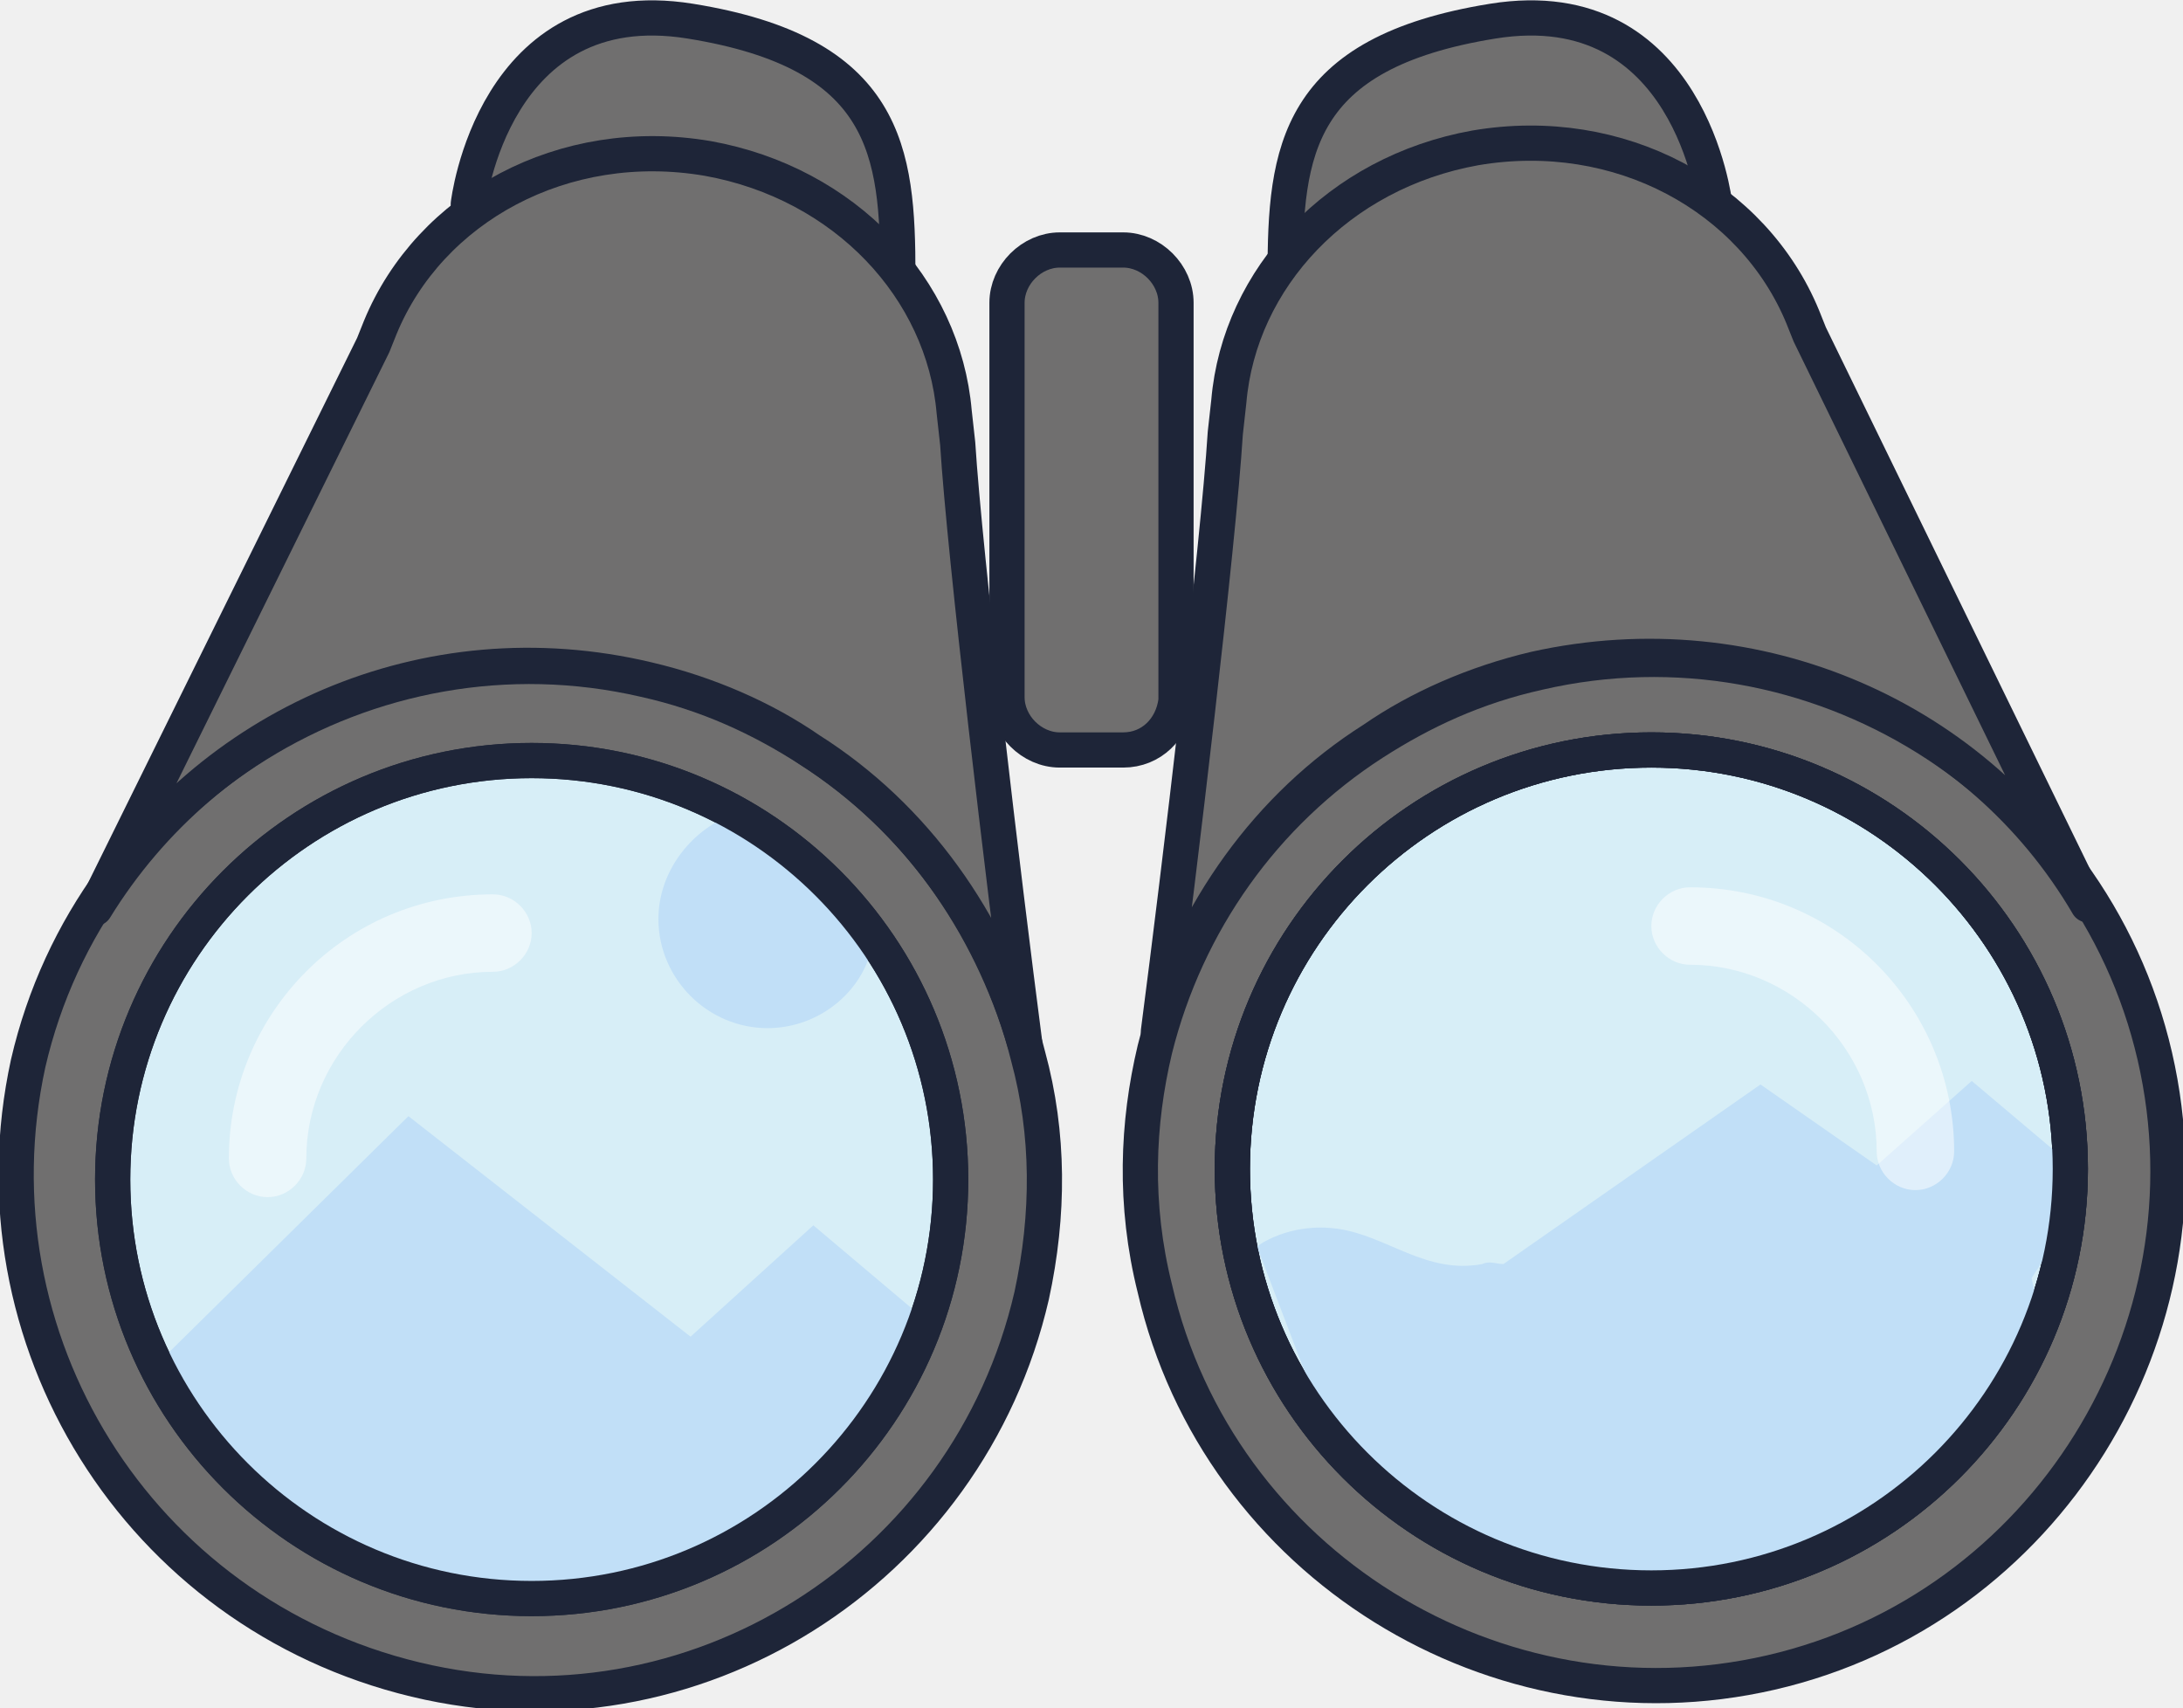
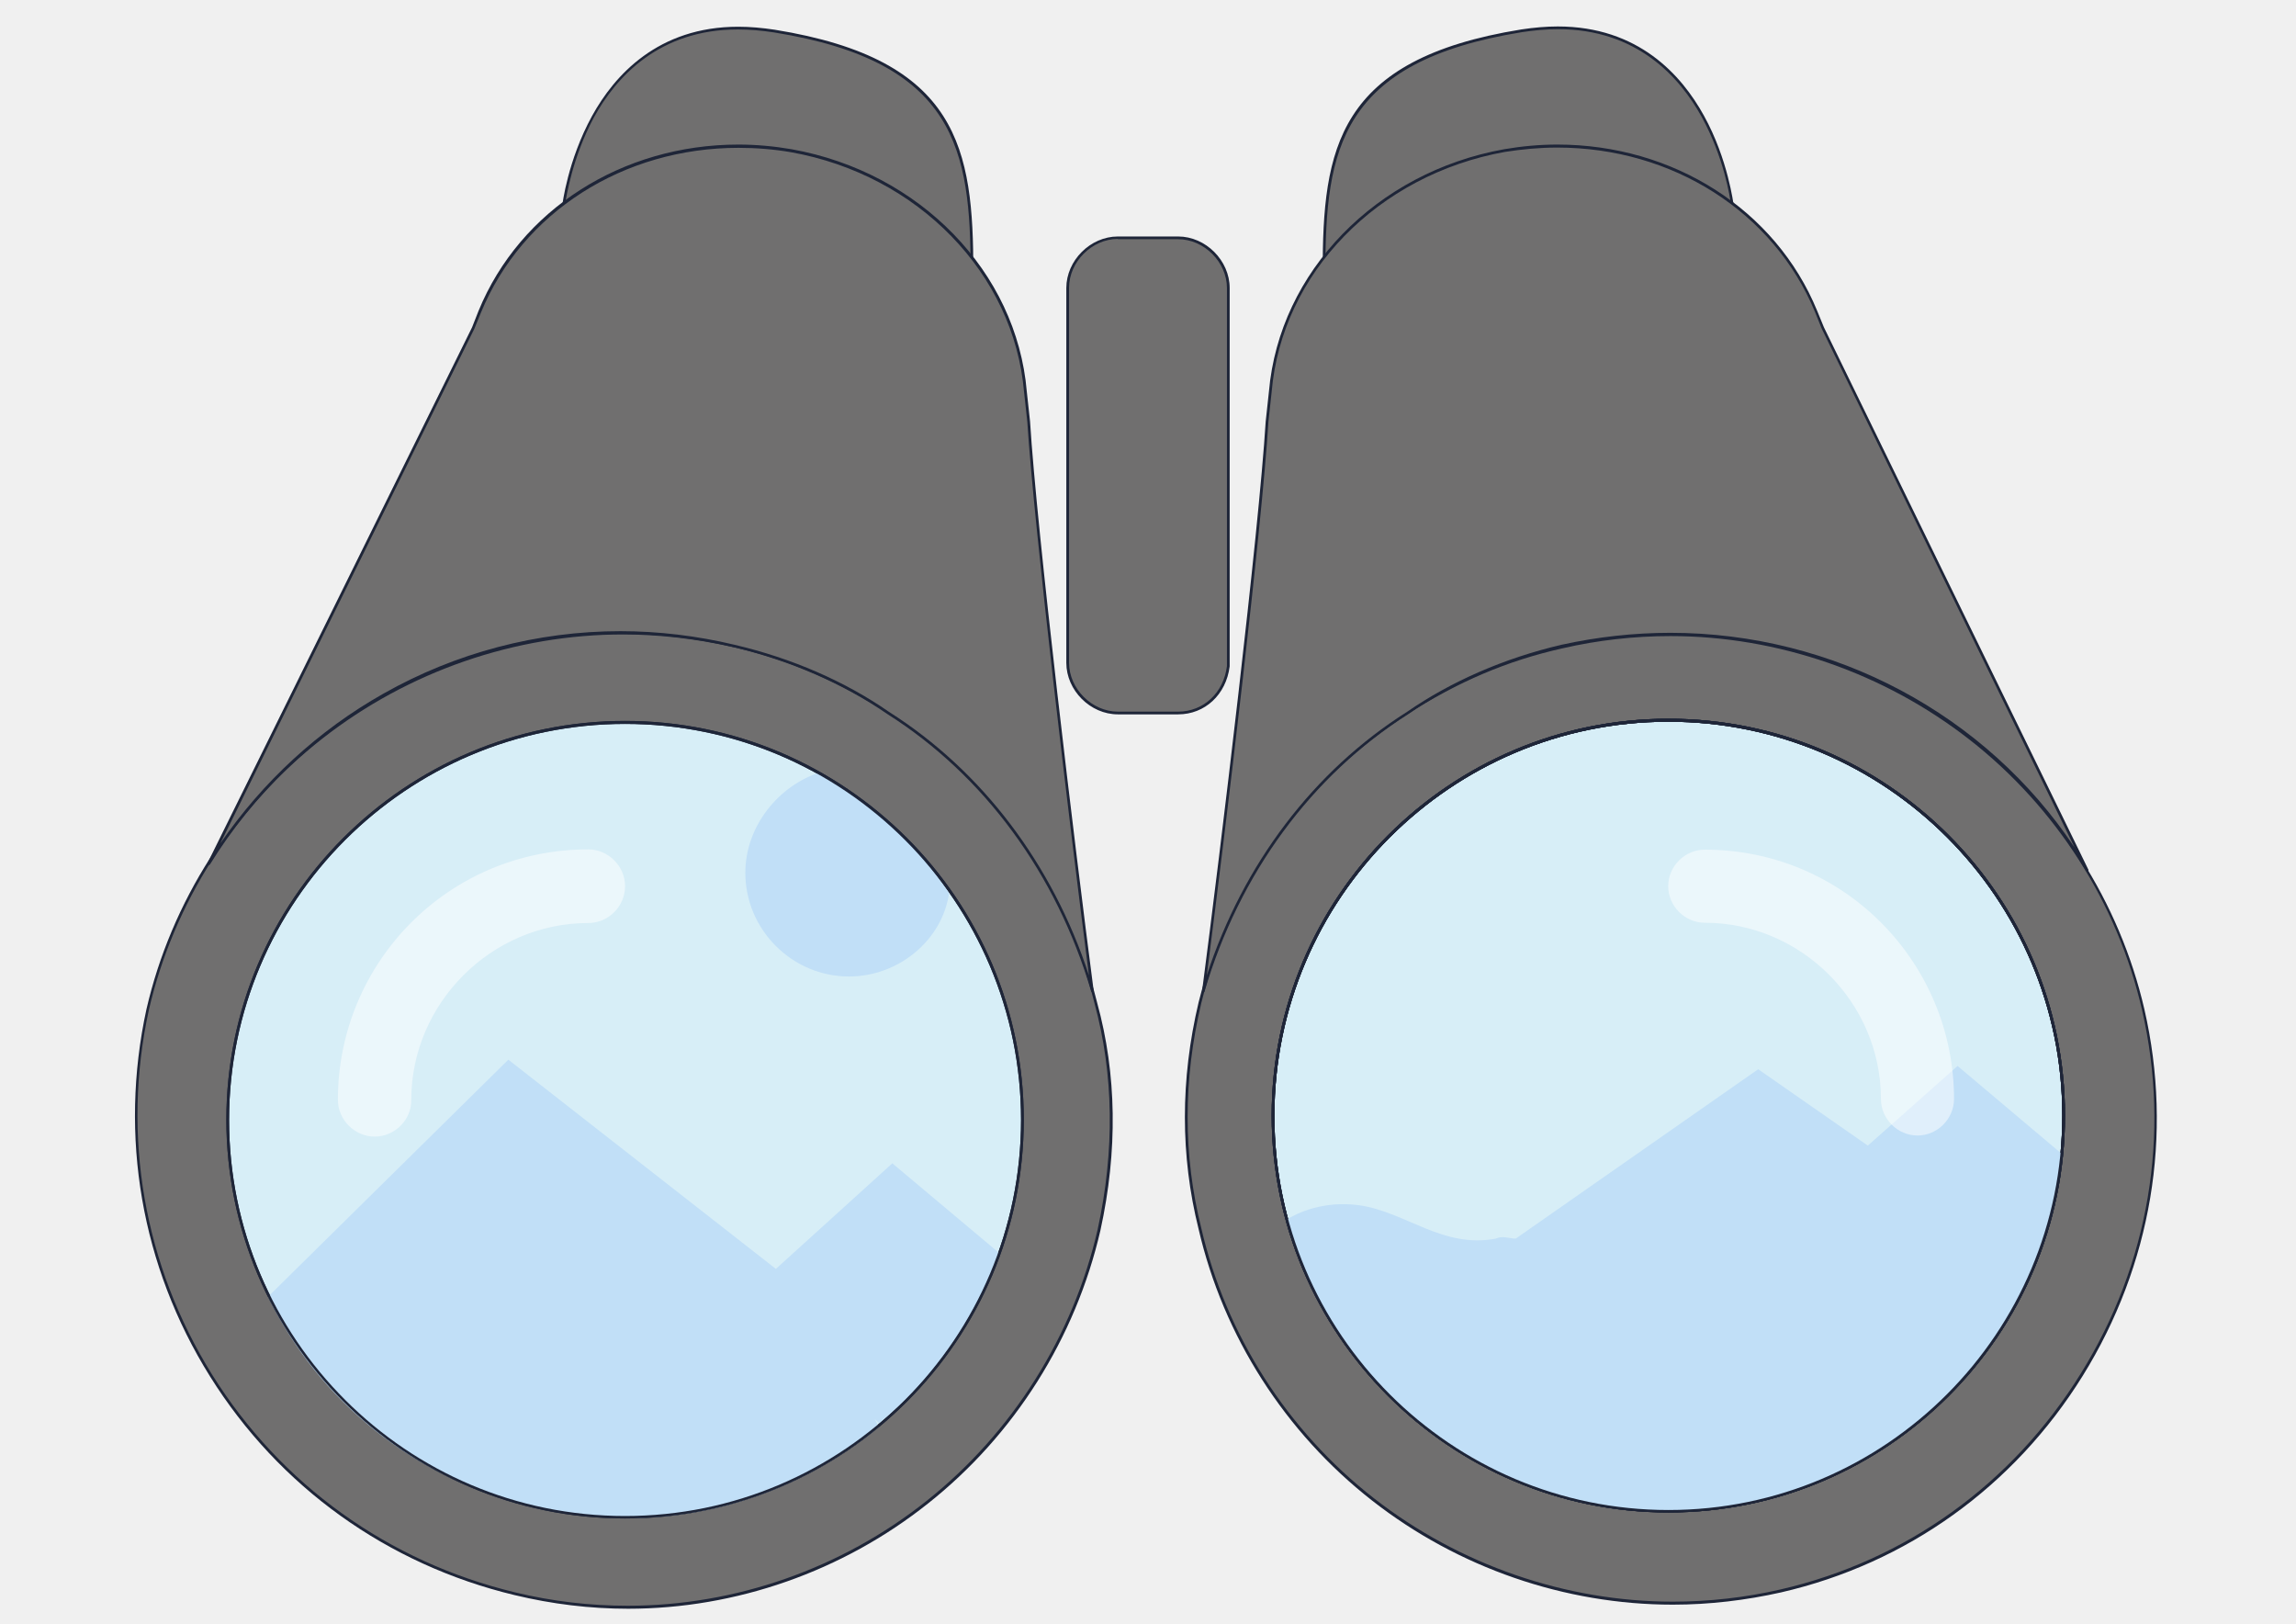
- <svg xmlns="http://www.w3.org/2000/svg" version="1.1" id="Calque_1" x="0px" y="0px" viewBox="0 0 62 48.5" enable-background="new 0 0 62 48.5" xml:space="preserve">
-   <path fill="#706F6F" stroke="#1E2538" stroke-linecap="round" stroke-linejoin="round" stroke-miterlimit="10" d="M13.3,5.8  c0,0,0.7-6.1,6.3-5.2s5.9,3.7,5.9,7.2l-3.4,2.1L13.3,5.8z" />
-   <path fill="#706F6F" stroke="#1E2538" stroke-linecap="round" stroke-linejoin="round" stroke-miterlimit="10" d="M48.7,5.8  c0,0-0.7-6.1-6.3-5.2s-5.9,3.7-5.9,7.2l3.4,2.1L48.7,5.8z" />
-   <path fill="#706F6F" stroke="#1E2538" stroke-linecap="round" stroke-linejoin="round" stroke-miterlimit="10" d="M29.2,30  c-0.9-3.6-3.1-6.7-6.2-8.7c-1.4-0.9-2.9-1.6-4.7-2c-7.8-1.8-15.7,3.1-17.5,10.9C-0.9,38,3.9,45.8,11.8,47.7s15.7-3.1,17.5-10.9  C29.8,34.5,29.8,32.2,29.2,30z" />
-   <circle fill="#D7EEF7" stroke="#1E2538" stroke-linecap="round" stroke-linejoin="round" stroke-miterlimit="10" cx="15.1" cy="33.5" r="11.9" />
-   <path fill="#706F6F" stroke="#1E2538" stroke-linecap="round" stroke-linejoin="round" stroke-miterlimit="10" d="M31.9,21.3h-1.8  c-0.8,0-1.5-0.7-1.5-1.5V8.6c0-0.8,0.7-1.5,1.5-1.5h1.8c0.8,0,1.5,0.7,1.5,1.5v11.3C33.3,20.7,32.7,21.3,31.9,21.3z" />
-   <path fill="#706F6F" stroke="#1E2538" stroke-linecap="round" stroke-linejoin="round" stroke-miterlimit="10" d="M18.4,19.3  c1.7,0.4,3.3,1.1,4.6,2c3,1.9,5.1,4.9,6.1,8.3c-0.6-4.6-1.7-13.8-1.9-17l-0.1-0.9c-0.3-3.5-3.1-6.5-7-7.2c-4.1-0.7-7.9,1.4-9.3,4.8  l-0.2,0.5L2.7,25.8C5.9,20.6,12.1,17.8,18.4,19.3z" />
-   <path fill="#706F6F" stroke="#1E2538" stroke-linecap="round" stroke-linejoin="round" stroke-miterlimit="10" d="M32.8,29.8  c0.9-3.6,3.1-6.7,6.2-8.7c1.4-0.9,2.9-1.6,4.7-2c7.8-1.8,15.7,3.1,17.5,10.9c1.8,7.8-3.1,15.7-10.9,17.5s-15.7-3.1-17.5-10.9  C32.2,34.2,32.3,31.9,32.8,29.8z" />
-   <circle fill="#D7EEF7" stroke="#1E2538" stroke-linecap="round" stroke-linejoin="round" stroke-miterlimit="10" cx="46.9" cy="33.2" r="11.9" />
-   <path fill="#706F6F" stroke="#1E2538" stroke-linecap="round" stroke-linejoin="round" stroke-miterlimit="10" d="M43.6,19  c-1.7,0.4-3.3,1.1-4.6,2c-3,1.9-5.1,4.9-6.1,8.3c0.6-4.6,1.7-13.8,1.9-17l0.1-0.9c0.3-3.5,3.1-6.5,7-7.2c4.1-0.7,7.9,1.4,9.3,4.8  l0.2,0.5l7.9,16.2C56.2,20.4,49.9,17.6,43.6,19z" />
-   <path fill="#C1DFF7" d="M11.6,31.7l-7.2,7.1c1.5,3.1,4.4,5.5,8,6.3c3.8,0.9,7.5-0.1,10.3-2.4l-2.4-4.2L11.6,31.7z" />
-   <path fill="none" d="M23.1,34.8l3.2,2.7c0.2-0.4,0.3-0.9,0.4-1.4c1.5-6.4-2.5-12.8-8.9-14.3C11.4,20.4,5,24.4,3.5,30.8  C2,37.2,6,43.6,12.4,45.1c3.8,0.9,7.5-0.1,10.3-2.4l-3.4-3.3L23.1,34.8z" />
-   <path fill="#C1DFF7" d="M26.3,37.5l-3.2-2.7l-4.3,3.9l3.9,3.9C24.3,41.3,25.5,39.6,26.3,37.5z" />
-   <circle fill="none" stroke="#1E2538" stroke-linecap="round" stroke-linejoin="round" stroke-miterlimit="10" cx="46.9" cy="33.2" r="11.9" />
-   <path opacity="0.5" fill="#FFFFFF" d="M7.6,34c-0.6,0-1.1-0.5-1.1-1.1c0-4.1,3.3-7.5,7.5-7.5c0.6,0,1.1,0.5,1.1,1.1  c0,0.6-0.5,1.1-1.1,1.1c-2.9,0-5.3,2.4-5.3,5.3C8.7,33.5,8.2,34,7.6,34z" />
-   <path fill="#C1DFF7" d="M57.7,36.3c0.6-0.9,1.1-1.8,1.5-2.9l-3.2-2.7l-2.7,2.4L50,30.8l-7.3,5.1c-0.2,0-0.4-0.1-0.6,0  c-1.6,0.3-2.7-0.8-4.1-1c-1.4-0.2-2.3,0.5-2.3,0.5l1.6,4.2l-0.4,0.1l0.6,0.6l0.2,0.6l0.3-0.1l3.6,3.2l6.4,1.5l-0.3-0.8  c3.7,0.8,5.3-1,8-3.3l2.3-3.7L57.7,36.3z" />
-   <circle fill="none" stroke="#1E2538" stroke-linecap="round" stroke-linejoin="round" stroke-miterlimit="10" cx="46.9" cy="33.2" r="11.9" />
-   <path opacity="0.5" fill="#FFFFFF" d="M54.4,33.8c0.6,0,1.1-0.5,1.1-1.1c0-4.1-3.3-7.5-7.5-7.5c-0.6,0-1.1,0.5-1.1,1.1  c0,0.6,0.5,1.1,1.1,1.1c2.9,0,5.3,2.4,5.3,5.3C53.3,33.3,53.8,33.8,54.4,33.8z" />
-   <path fill="#C1DFF7" d="M18.7,26.1c0,1.7,1.4,3.1,3.1,3.1c1.5,0,2.8-1.1,3-2.5c-1-1.5-2.3-2.7-3.9-3.6  C19.7,23.5,18.7,24.7,18.7,26.1z" />
-   <circle fill="none" stroke="#1E2538" stroke-linecap="round" stroke-linejoin="round" stroke-miterlimit="10" cx="15.1" cy="33.5" r="11.9" />
+ <svg xmlns="http://www.w3.org/2000/svg" version="1.1" id="Calque_1" x="0px" y="0px" viewBox="0 0 841.9 595.3" enable-background="new 0 0 841.9 595.3" xml:space="preserve">
+   <g>
+     <path fill="#706F6F" d="M206.7,75.2c0,0,8.6-74.9,77.3-63.8s72.4,45.4,72.4,88.4l-41.7,25.8L206.7,75.2z" />
+     <path fill="#1E2538" d="M314.7,126c-0.1,0-0.1,0-0.2,0l-108-50.3c-0.2-0.1-0.3-0.3-0.3-0.5c0-0.2,2-16.5,10.9-32.7   c8.2-14.9,24.2-32.7,53.6-32.7c4.3,0,8.8,0.4,13.4,1.1c67.6,10.9,72.8,43.7,72.8,88.9c0,0.2-0.1,0.3-0.2,0.4L315,125.9   C314.9,126,314.8,126,314.7,126z M207.2,74.9l107.4,50.1l41.3-25.5c0-44.5-5.3-76.9-72-87.6c-4.6-0.7-9-1.1-13.3-1.1   c-29,0-44.7,17.5-52.8,32.2C209.9,57.6,207.6,72.4,207.2,74.9z" />
+   </g>
+   <g>
+     <path fill="#706F6F" d="M635.2,75.2c0,0-8.6-74.9-77.3-63.8s-72.4,45.4-72.4,88.4l41.7,25.8L635.2,75.2z" />
+     <path fill="#1E2538" d="M527.2,126c-0.1,0-0.2,0-0.3-0.1l-41.7-25.8c-0.1-0.1-0.2-0.3-0.2-0.4c0-45.2,5.2-78,72.8-88.9   c4.6-0.7,9.1-1.1,13.4-1.1c29.5,0,45.4,17.8,53.6,32.7c8.9,16.1,10.8,32.5,10.9,32.7c0,0.2-0.1,0.4-0.3,0.5l-108,50.3   C527.3,126,527.3,126,527.2,126z M486,99.5l41.3,25.5l107.4-50.1c-0.3-2.5-2.6-17.3-10.7-32c-8.1-14.7-23.8-32.2-52.7-32.2   c-4.2,0-8.7,0.4-13.3,1.1C491.3,22.6,486,54.9,486,99.5z" />
+   </g>
+   <g>
+     <path fill="#706F6F" d="M401.9,367.7c-11-44.1-38-82-75.9-106.5c-17.1-11-35.5-19.6-57.5-24.5c-95.5-22-192.2,38-214.2,133.4   c-20.8,95.5,38,191,134.7,214.2s192.2-38,214.2-133.4C409.2,422.8,409.2,394.6,401.9,367.7z" />
+     <path fill="#1E2538" d="M230.3,589.8C230.3,589.8,230.3,589.8,230.3,589.8c-13.9,0-27.9-1.7-41.6-5C142,573.6,102.3,545.1,77,504.6   C51.8,464.3,43.6,416.5,53.7,370c9.1-39.4,31.8-75,64-100.1c31.7-24.7,71-38.3,110.8-38.3c13.4,0,26.9,1.5,40,4.6   c20.3,4.5,38.7,12.3,57.7,24.6c38,24.5,65,62.4,76.1,106.8c7.2,26.2,7.6,54.3,1.2,83.5c-9.1,39.4-31.5,75-63.2,100.1   C309,576.1,269.9,589.8,230.3,589.8z M228.5,232.6c-39.6,0-78.7,13.5-110.2,38.1c-32,25-54.6,60.3-63.7,99.5   c-10.1,46.2-1.8,93.7,23.2,133.8c25.2,40.3,64.6,68.6,111.1,79.8c13.6,3.3,27.5,4.9,41.3,4.9c39.4,0,78.3-13.6,109.5-38.4   c31.5-25,53.8-60.4,62.8-99.6c6.3-29,5.9-56.9-1.2-83c-11-44.1-37.9-81.8-75.7-106.2c-18.9-12.2-37.2-19.9-57.4-24.4   C255.2,234.2,241.8,232.6,228.5,232.6z" />
+   </g>
+   <g>
+     <circle fill="#D7EEF7" cx="229.2" cy="410.5" r="145.7" />
+     <path fill="#1E2538" d="M229.2,556.7c-80.6,0-146.2-65.6-146.2-146.2c0-80.6,65.6-146.2,146.2-146.2c80.6,0,146.2,65.6,146.2,146.2   C375.4,491.2,309.9,556.7,229.2,556.7z M229.2,265.4c-80.1,0-145.2,65.1-145.2,145.2s65.1,145.2,145.2,145.2   s145.2-65.1,145.2-145.2S309.3,265.4,229.2,265.4z" />
+   </g>
+   <g>
+     <path fill="#706F6F" d="M432,261.4h-22.1c-9.8,0-18.4-8.6-18.4-18.4V105.6c0-9.8,8.6-18.4,18.4-18.4H432c9.8,0,18.4,8.6,18.4,18.4   v138.7C449.2,254.1,441.8,261.4,432,261.4z" />
+     <path fill="#1E2538" d="M432,261.9h-22.1c-10.1,0-18.9-8.8-18.9-18.9V105.6c0-10.1,8.8-18.9,18.9-18.9H432   c10.1,0,18.9,8.8,18.9,18.9v138.7C449.6,254.7,441.8,261.9,432,261.9z M409.9,87.6c-9.5,0-17.9,8.4-17.9,17.9V243   c0,9.5,8.4,17.9,17.9,17.9H432c9.3,0,16.7-6.9,17.9-16.7l0-138.6c0-9.5-8.4-17.9-17.9-17.9H409.9z" />
+   </g>
+   <g>
+     <path fill="#706F6F" d="M269.3,236.9c20.9,4.9,40.5,13.5,56.5,24.5c36.8,23.3,62.6,60.1,74.9,101.9   c-7.4-56.5-20.9-169.4-23.3-208.7l-1.2-11c-3.7-43-38-79.8-85.9-88.4c-50.3-8.6-97,17.2-114.1,58.9l-2.5,6.1l-97,196.4   C115.9,252.8,192,218.5,269.3,236.9z" />
+     <path fill="#1E2538" d="M400.6,363.8c-0.2,0-0.4-0.1-0.5-0.4c-12.7-43-39.2-79.1-74.7-101.6c-16.1-11.1-35.6-19.6-56.3-24.5   c-13.8-3.3-27.8-4.9-41.7-4.9c-30.2,0-60,7.9-86.4,22.7C115,269.9,92.8,291.3,77,316.9c-0.1,0.2-0.4,0.3-0.7,0.2   c-0.2-0.1-0.3-0.4-0.2-0.7l97-196.4l2.4-6.1c15.2-37,52.6-60.9,95.3-60.9c6.4,0,13,0.6,19.4,1.7c47.1,8.4,82.6,45,86.3,88.8l1.2,11   c2.5,40.5,16.4,155.7,23.3,208.5c0,0.1,0,0.1,0,0.2C401.1,363.6,400.9,363.8,400.6,363.8C400.6,363.8,400.6,363.8,400.6,363.8z    M227.5,231.4c14,0,28.1,1.7,41.9,5c20.9,4.9,40.5,13.4,56.6,24.6c34.1,21.6,60,55.8,73.3,96.6c-7.1-55-20.1-163.8-22.6-202.9   l-1.2-11c-3.7-43.4-38.9-79.6-85.5-87.9c-6.4-1.1-12.8-1.6-19.2-1.6c-42.3,0-79.3,23.7-94.4,60.3l-2.5,6.1L80.8,309.2   c15.5-22.6,36-41.5,59.8-54.9C167.1,239.3,197.1,231.4,227.5,231.4z" />
+   </g>
+   <g>
+     <path fill="#706F6F" d="M440,367.6c11-43.9,37.8-81.6,75.5-106c17.1-11,35.3-19.5,57.3-24.4C667.8,215.3,764,275,786,370   s-37.8,191.3-132.8,213.2c-95,21.9-191.3-37.8-213.2-132.8C432.7,421.2,433.9,393.2,440,367.6z" />
+     <path fill="#1E2538" d="M613.4,588.3c-39.6,0-78.7-13.5-110.2-38.1c-32-25-54.6-60.3-63.7-99.6c-6.7-26.9-6.7-54.8,0-83.1   c11-44.2,37.9-81.9,75.7-106.3c18.9-12.2,37.2-19.9,57.4-24.4c13.1-3,26.5-4.5,39.8-4.5c39.6,0,78.7,13.5,110.2,38.1   c32,25,54.6,60.3,63.7,99.6c10.6,46.1,2.6,93.8-22.6,134.4c-25.2,40.6-64.5,68.8-110.6,79.4C640.2,586.7,626.8,588.3,613.4,588.3z    M612.5,233.2c-13.3,0-26.6,1.5-39.6,4.5c-20.1,4.5-38.3,12.2-57.1,24.3c-37.6,24.3-64.3,61.8-75.3,105.7   c-6.7,28.1-6.7,55.9,0,82.6c9,39,31.5,74.2,63.3,99c31.3,24.4,70.3,37.9,109.6,37.9c13.3,0,26.6-1.5,39.6-4.5   c45.8-10.6,84.8-38.6,109.9-79c25.1-40.3,33.1-87.8,22.5-133.6c-9-39-31.5-74.2-63.3-99C690.8,246.7,651.9,233.2,612.5,233.2z" />
+   </g>
+   <g>
+     <circle fill="#D7EEF7" cx="611.8" cy="409" r="145" />
+     <path fill="#1E2538" d="M611.8,554.5c-80.2,0-145.5-65.3-145.5-145.5s65.3-145.5,145.5-145.5S757.2,328.8,757.2,409   S692,554.5,611.8,554.5z M611.8,264.6c-79.7,0-144.5,64.8-144.5,144.5s64.8,144.5,144.5,144.5S756.2,488.7,756.2,409   S691.4,264.6,611.8,264.6z" />
+   </g>
+   <g>
+     <path fill="#706F6F" d="M572.6,236.9c-20.9,4.9-40.5,13.5-56.5,24.5c-36.8,23.3-62.6,60.1-74.9,101.9   c7.4-56.5,20.9-169.4,23.3-208.7l1.2-11c3.7-43,38-79.8,85.9-88.4c50.3-8.6,97,17.2,114.1,58.9l2.5,6.1l97,198.8   C727.2,254.1,649.9,219.7,572.6,236.9z" />
+     <path fill="#1E2538" d="M441.3,363.8c0,0-0.1,0-0.1,0c-0.3-0.1-0.4-0.3-0.4-0.6c6.9-52.8,20.8-168.1,23.3-208.6l1.2-11.1   c3.8-43.8,39.3-80.4,86.3-88.8c6.4-1.1,13-1.7,19.4-1.7c42.7,0,80.1,23.9,95.3,60.9l2.5,6.1l96.9,198.7c0.1,0.1,0.1,0.2,0.1,0.3   c0,0.3-0.2,0.5-0.5,0.5c0,0,0,0,0,0c-0.2,0-0.3-0.1-0.4-0.2c-31.2-53.3-89.6-86.4-152.4-86.4c-13.3,0-26.7,1.5-39.8,4.4   c-20.7,4.9-40.2,13.3-56.3,24.5c-35.5,22.5-62,58.6-74.7,101.6C441.7,363.7,441.5,363.8,441.3,363.8z M571,54.1   c-6.4,0-12.8,0.6-19.2,1.6c-46.6,8.4-81.8,44.5-85.5,87.9l-1.2,11.1c-2.4,39.1-15.5,147.9-22.6,202.9c13.3-40.8,39.2-75,73.4-96.6   c16.2-11.2,35.7-19.7,56.6-24.6c13.2-2.9,26.6-4.4,40-4.4c59.9,0,115.8,29.9,148.2,78.7l-92.7-190.2l-2.5-6.2   C650.3,77.7,613.3,54.1,571,54.1z" />
+   </g>
+   <g>
+     <path fill="none" d="M327.2,426.5l39.2,33.1c2.4-4.9,3.7-11,4.9-17.1c18.4-78.4-30.6-156.7-109-175.1   c-78.4-17.1-156.7,31.8-175.1,110.2s30.6,156.7,109,175.1c46.5,11,91.8-1.2,126.1-29.4l-41.6-40.4L327.2,426.5z" />
+   </g>
+   <g>
+     <path fill="#C1DFF7" d="M327.2,426.5l-42.7,38.7l-98.1-76.7l-88.1,86.9c18.4,38,53.9,67.3,97.9,77.1c46.5,11,91.8-1.2,126.1-29.4   l-1.6-2.9l1.6,1.6c19.6-15.9,34.3-36.7,44.1-62.4L327.2,426.5z" />
+   </g>
+   <g>
+     <path fill="#1E2538" d="M611.8,554.5c-80.2,0-145.5-65.3-145.5-145.5s65.3-145.5,145.5-145.5S757.2,328.8,757.2,409   S692,554.5,611.8,554.5z M611.8,264.6c-79.7,0-144.5,64.8-144.5,144.5s64.8,144.5,144.5,144.5S756.2,488.7,756.2,409   S691.4,264.6,611.8,264.6z" />
+   </g>
+   <g opacity="0.5" enable-background="new    ">
+     <path fill="#FFFFFF" d="M137.4,416.7c-7.3,0-13.5-6.1-13.5-13.5c0-50.2,40.4-91.8,91.8-91.8c7.3,0,13.5,6.1,13.5,13.5   s-6.1,13.5-13.5,13.5c-35.5,0-64.9,29.4-64.9,64.9C150.9,410.5,144.8,416.7,137.4,416.7z" />
+   </g>
+   <g>
+     <path fill="#1E2538" d="M611.8,554.5c-80.2,0-145.5-65.3-145.5-145.5s65.3-145.5,145.5-145.5S757.2,328.8,757.2,409   S692,554.5,611.8,554.5z M611.8,264.6c-79.7,0-144.5,64.8-144.5,144.5s64.8,144.5,144.5,144.5S756.2,488.7,756.2,409   S691.4,264.6,611.8,264.6z" />
+   </g>
+   <g>
+     <path fill="#C1DFF7" d="M611.8,554c75.3,0,137.2-57.4,144.3-130.9l-38.3-32.3L684.9,420l-40.2-28l-88.9,62.1c-2.4,0-4.9-1.2-7.3,0   c-19.5,3.7-32.9-9.7-49.9-12.2c-13.5-1.9-23.2,3-26.6,5.1C488.6,508.7,544.9,554,611.8,554z" />
+   </g>
+   <g opacity="0.5" enable-background="new    ">
+     <path fill="#FFFFFF" d="M703.1,416.3c7.3,0,13.4-6.1,13.4-13.4c0-49.9-40.2-91.4-91.4-91.4c-7.3,0-13.4,6.1-13.4,13.4   s6.1,13.4,13.4,13.4c35.3,0,64.6,29.2,64.6,64.6C689.7,410.2,695.8,416.3,703.1,416.3z" />
+   </g>
+   <g>
+     <path fill="#C1DFF7" d="M273.3,320c0,20.8,17.1,38,38,38c18.4,0,34.3-13.5,36.7-30.6c-12.2-18.4-28.2-33.1-47.7-44.1   C285.6,288.1,273.3,302.8,273.3,320z" />
+   </g>
+   <g>
+     <path fill="#1E2538" d="M229.2,556.7c-80.6,0-146.2-65.6-146.2-146.2c0-80.6,65.6-146.2,146.2-146.2c80.6,0,146.2,65.6,146.2,146.2   C375.4,491.2,309.9,556.7,229.2,556.7z M229.2,265.4c-80.1,0-145.2,65.1-145.2,145.2s65.1,145.2,145.2,145.2   s145.2-65.1,145.2-145.2S309.3,265.4,229.2,265.4z" />
+   </g>
+   <g>
+     <path fill="#1E2538" d="M611.8,554.5c-80.2,0-145.5-65.3-145.5-145.5s65.3-145.5,145.5-145.5S757.2,328.8,757.2,409   S692,554.5,611.8,554.5z M611.8,264.6c-79.7,0-144.5,64.8-144.5,144.5s64.8,144.5,144.5,144.5S756.2,488.7,756.2,409   S691.4,264.6,611.8,264.6z" />
+   </g>
</svg>
